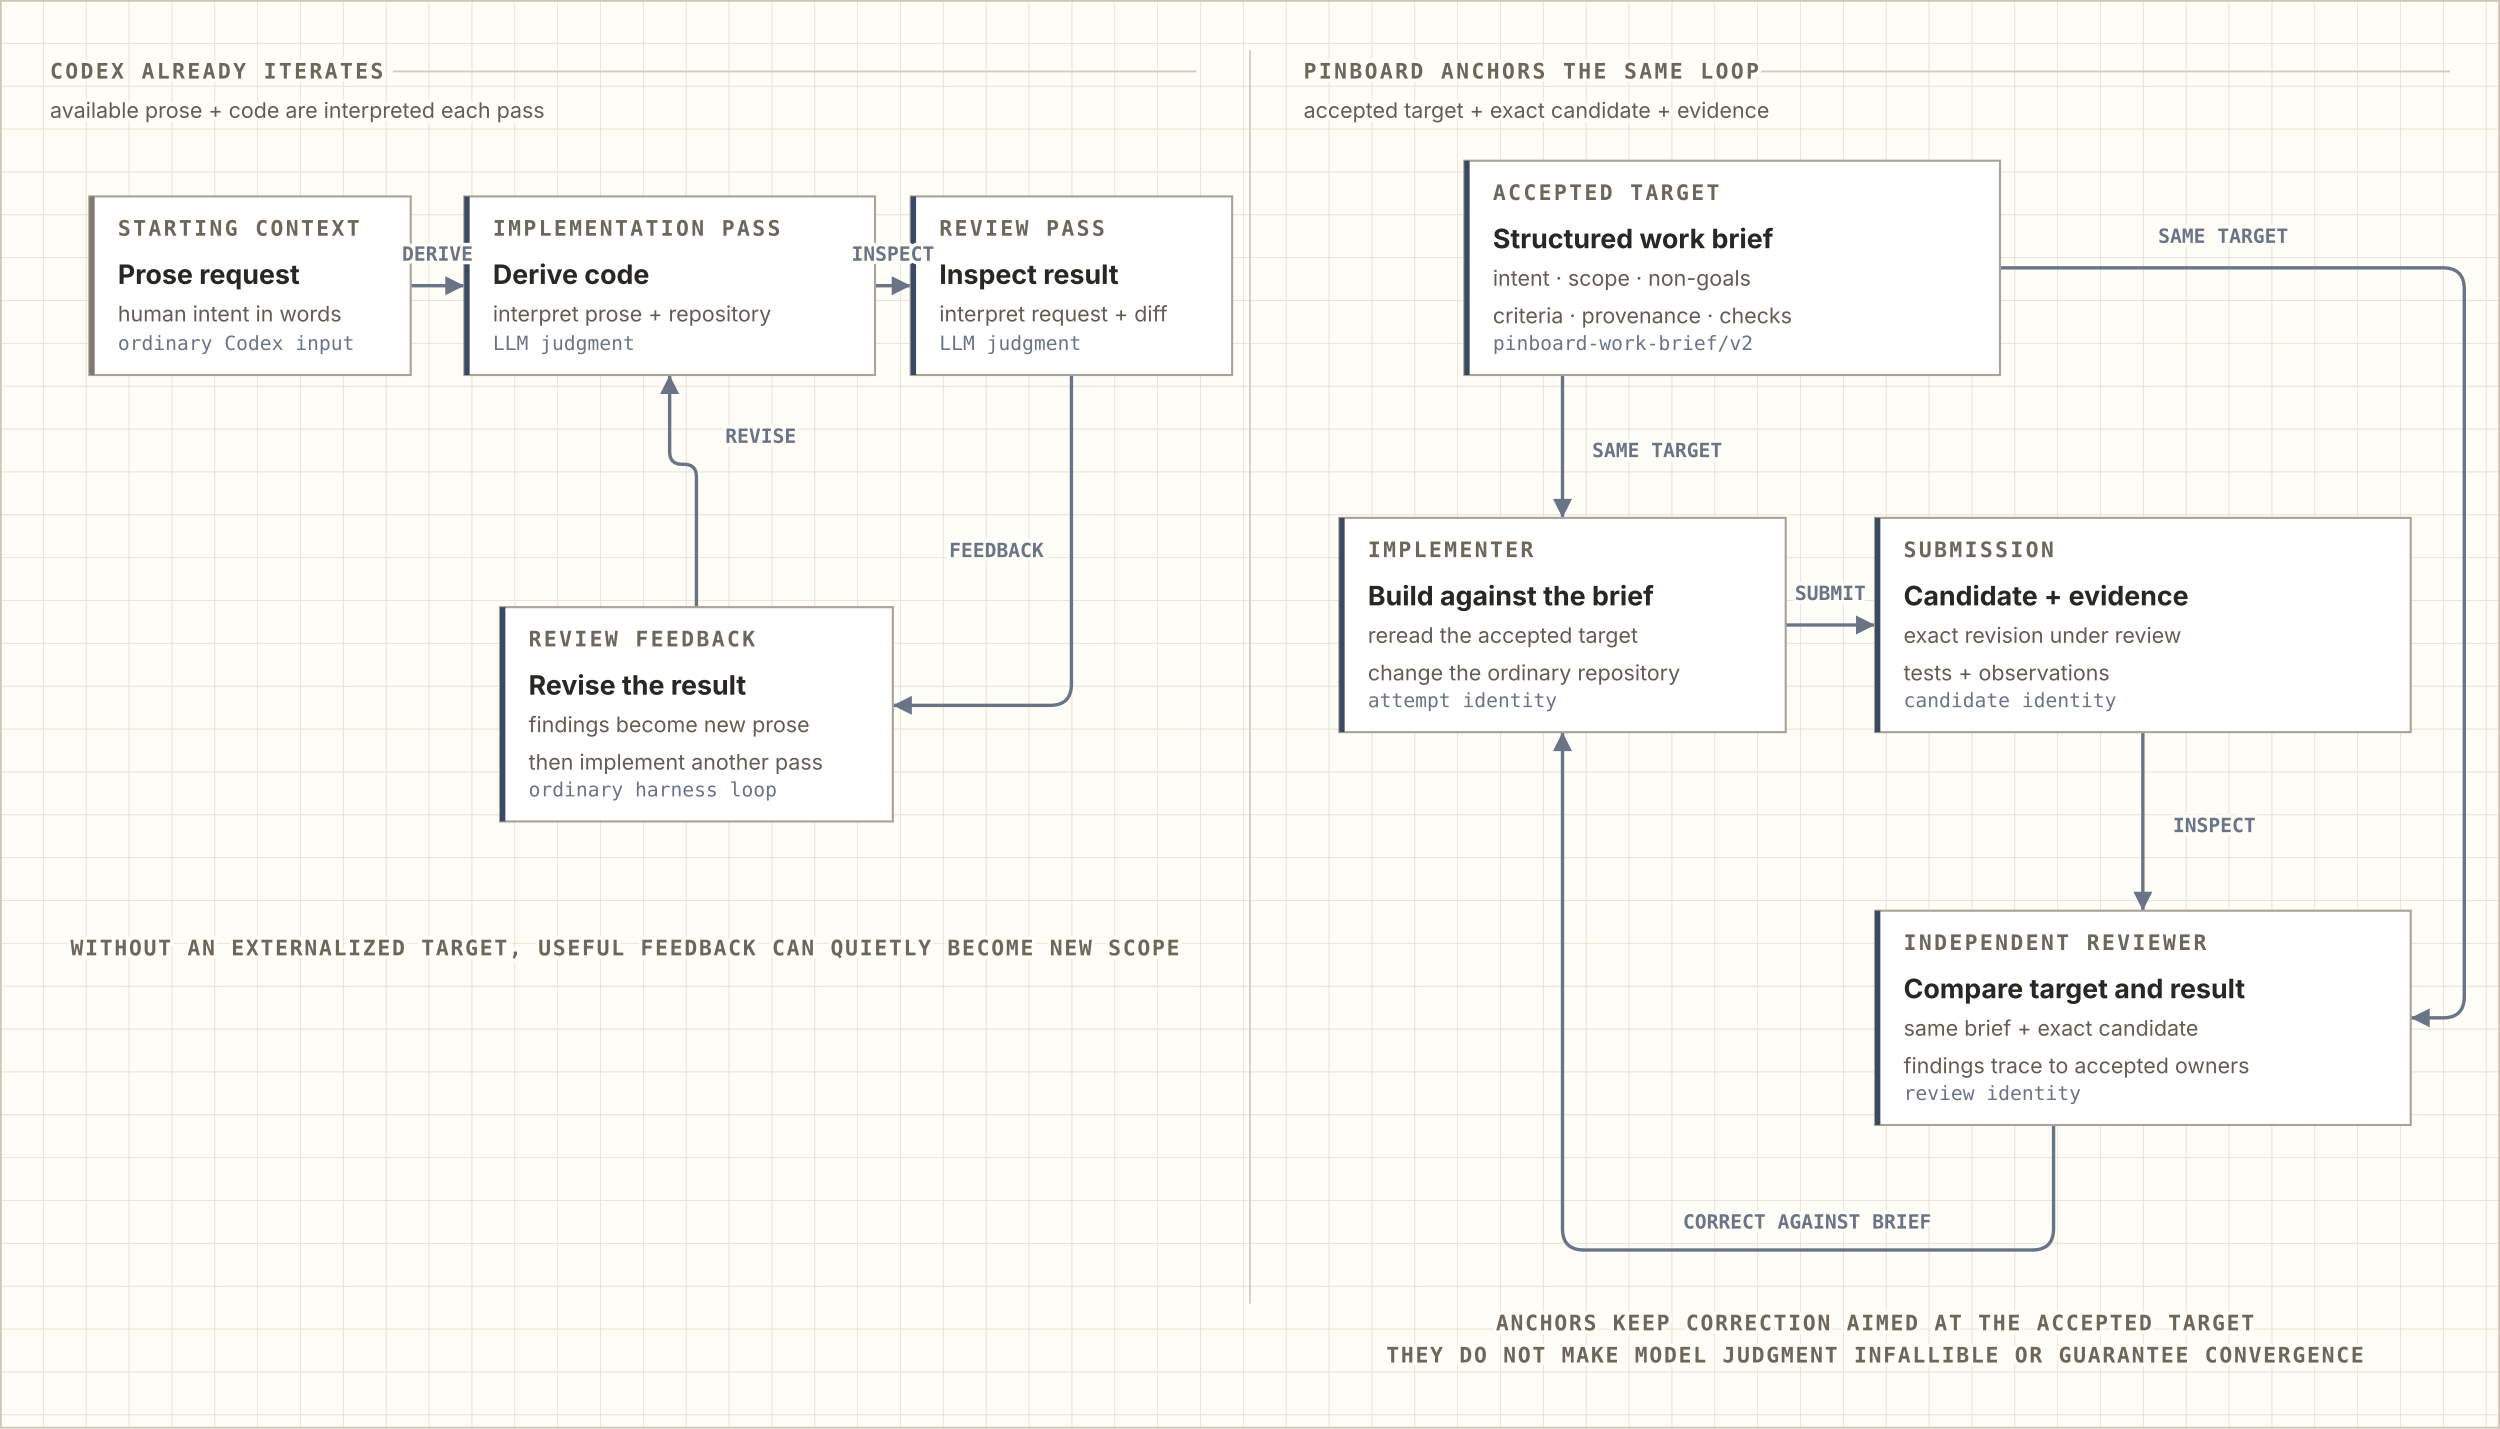
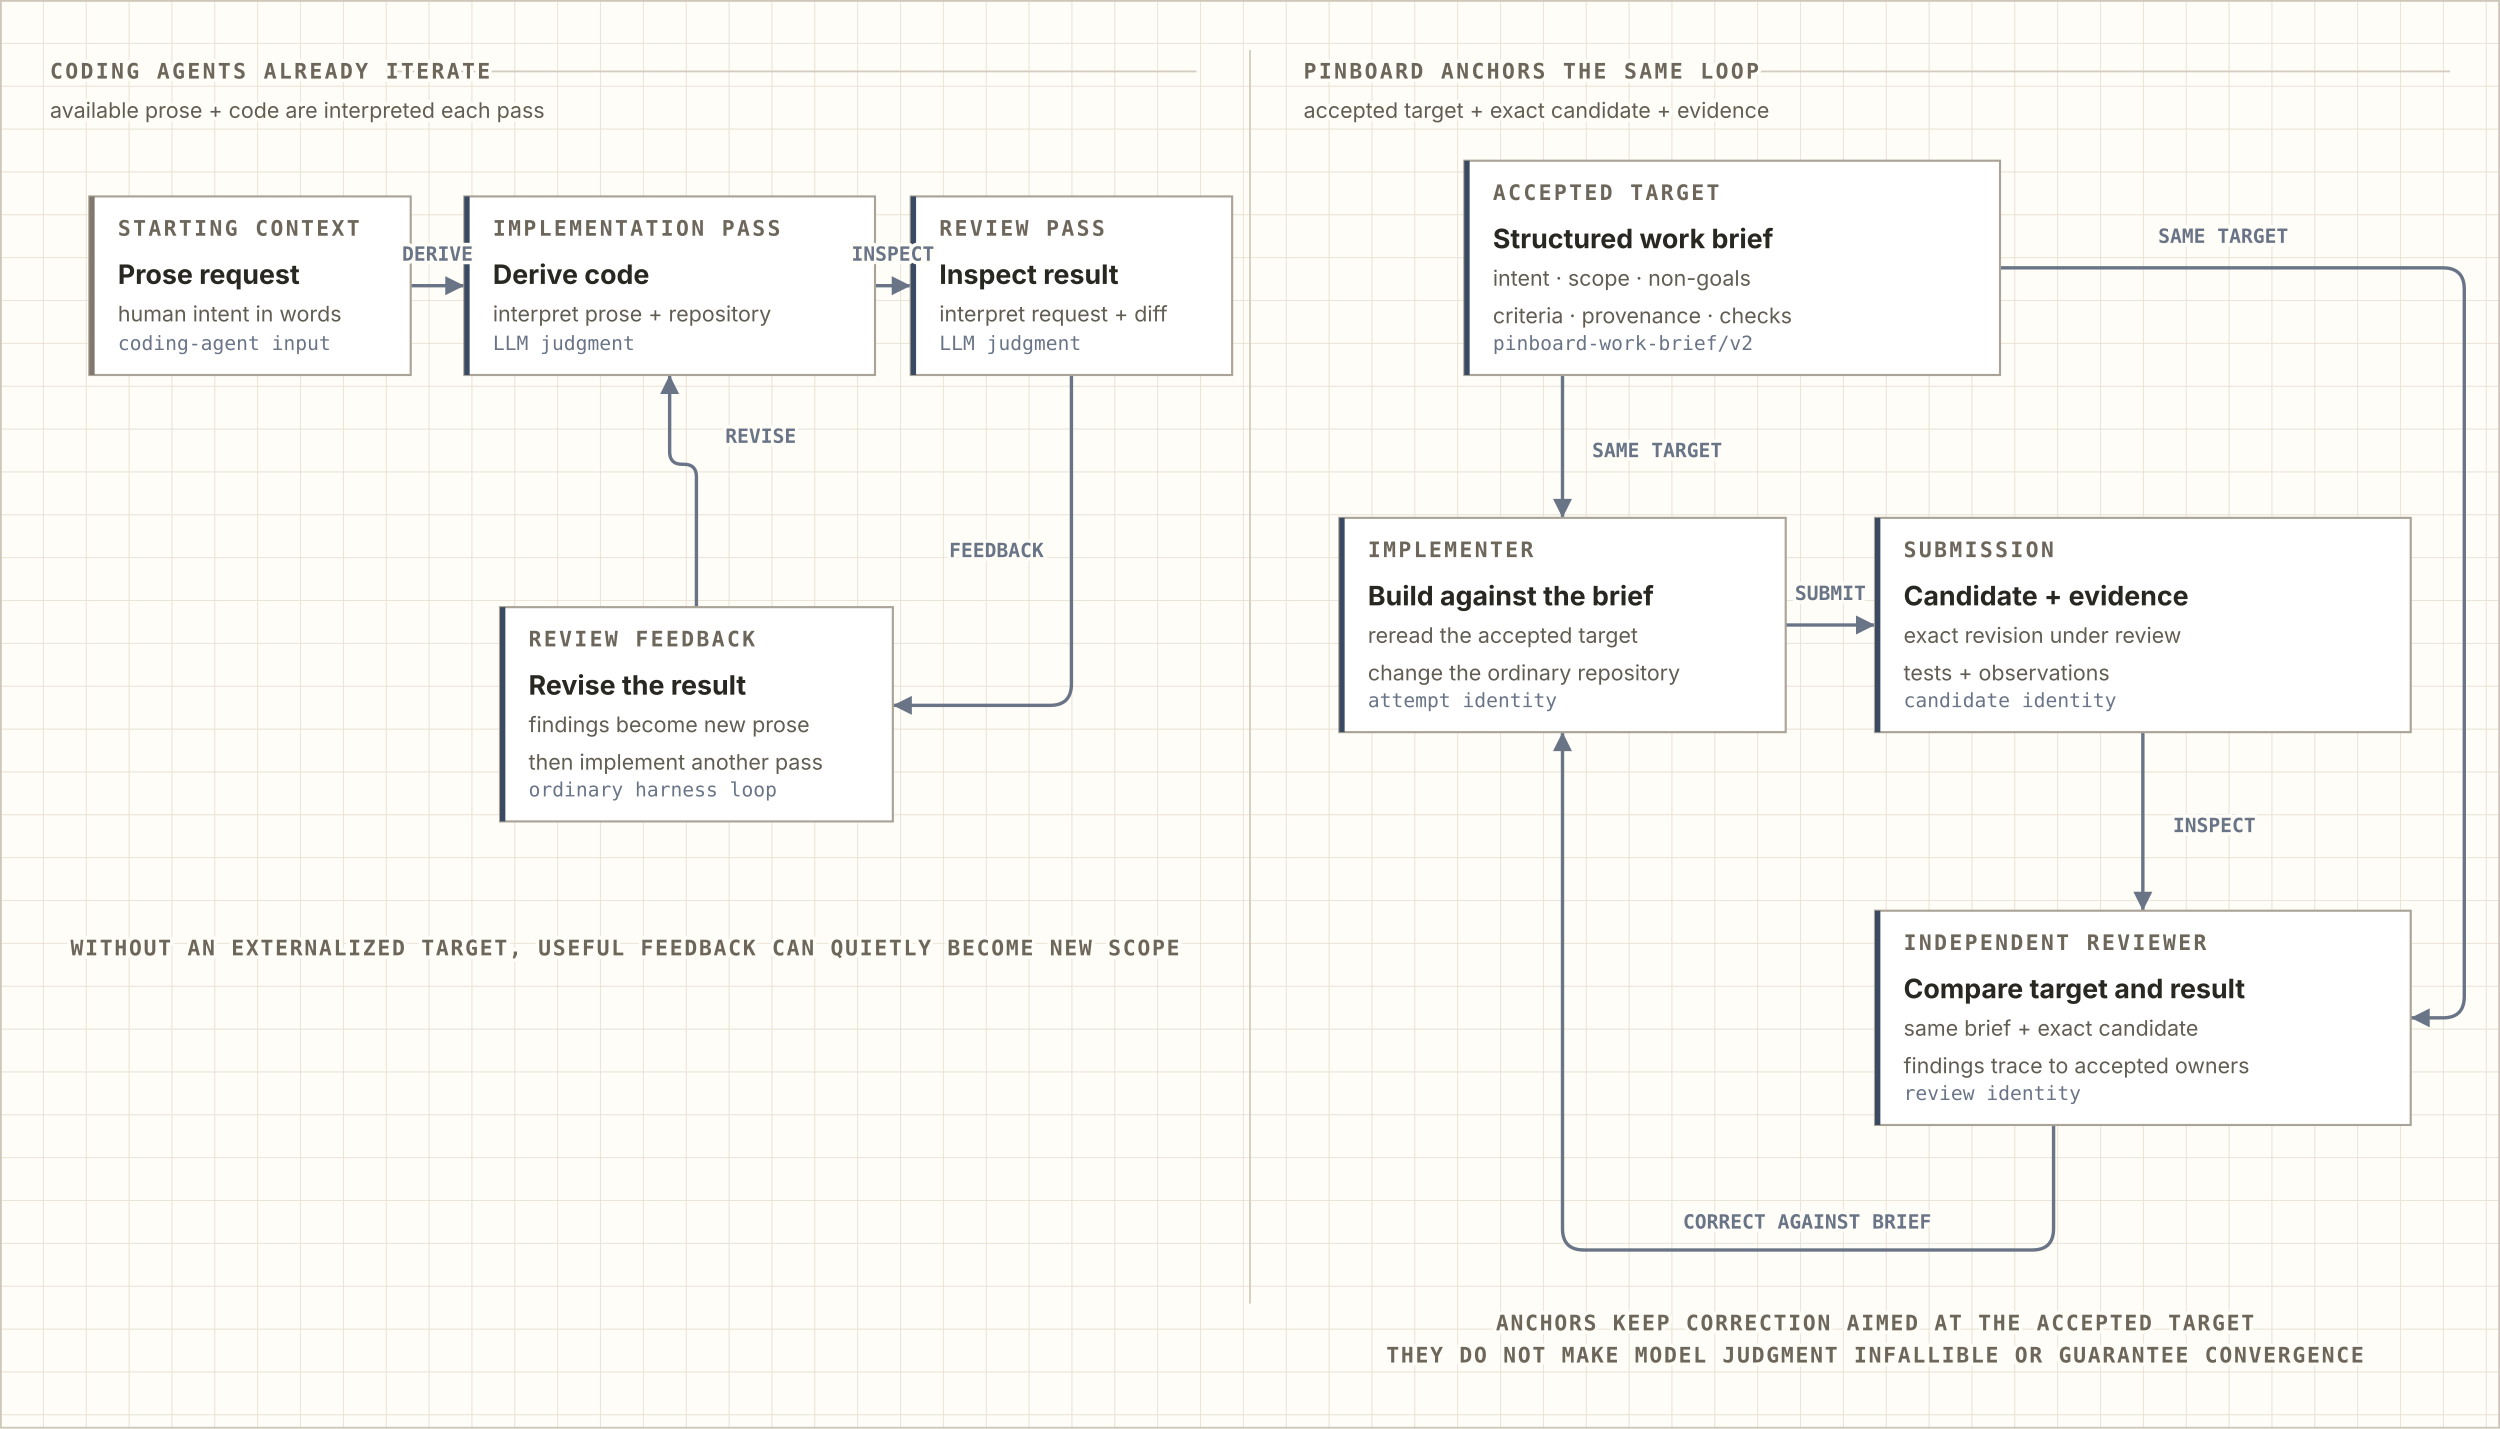
<svg xmlns="http://www.w3.org/2000/svg" role="img" aria-labelledby="title description" viewBox="0 0 1400 800">
  <defs>
    <pattern id="grid" width="24" height="24" patternUnits="userSpaceOnUse">
      <path d="M24 0H0V24" fill="none" stroke="#e8e1d5" stroke-width="1" />
    </pattern>
    <marker id="arrow" viewBox="0 0 10 10" refX="9" refY="5" markerWidth="7" markerHeight="7" orient="auto">
      <path d="M1 1L9 5L1 9Z" fill="#697487" />
    </marker>
    <style>
      text { font-family: ui-sans-serif, system-ui, -apple-system, BlinkMacSystemFont, "Segoe UI", sans-serif; fill: #292721; }
      .section-label, .box-label, .box-meta, .connector-label, .note-meta { font-family: ui-monospace, SFMono-Regular, Menlo, monospace; }
      .section-label, .box-label { font-size: 12px; font-weight: 700; letter-spacing: 0.11em; fill: #6d665b; }
      .section-subtitle { font-size: 12px; fill: #625d53; }
      .guide { stroke: #d3ccc0; stroke-width: 1; }
      .connector { fill: none; stroke: #697487; stroke-width: 1.9; stroke-linecap: round; }
      .connector-label { font-size: 11px; font-weight: 700; fill: #697487; }
      .box { fill: #fff; stroke: #aaa397; stroke-width: 1.2; }
      .box-title { font-size: 15px; font-weight: 700; }
      .box-body { font-size: 12px; fill: #625d53; }
      .box-meta { font-size: 11px; fill: #697487; }
      .note { fill: #625d53; }
      .note-meta { font-weight: 700; letter-spacing: 0.08em; fill: #6d665b; }
      .canvas-text { paint-order: stroke fill; stroke: #fffdf7; stroke-width: 4px; stroke-linejoin: round; }
    </style>
  </defs>
  <rect width="1400" height="800" fill="#fffdf7" />
  <rect width="1400" height="800" fill="url(#grid)" />
  <rect x="0.5" y="0.5" width="1399" height="799" fill="none" stroke="#cec7b9" />
  <line x1="220" y1="40" x2="670" y2="40" class="guide" />
  <line x1="980" y1="40" x2="1372" y2="40" class="guide" />
  <line x1="700" y1="28" x2="700" y2="730" class="guide" />
  <path d="M230 160L260 160" class="connector" marker-end="url(#arrow)" />
  <path d="M490 160L510 160" class="connector" marker-end="url(#arrow)" />
  <path d="M600 210L600 383Q600 395 588 395L500 395" class="connector" marker-end="url(#arrow)" />
  <path d="M390 340L390 267Q390 260 383 260L382 260Q375 260 375 253L375 210" class="connector" marker-end="url(#arrow)" />
  <path d="M875 210L875 290" class="connector" marker-end="url(#arrow)" />
  <path d="M1120 150L1368 150Q1380 150 1380 162L1380 558Q1380 570 1368 570L1350 570" class="connector" marker-end="url(#arrow)" />
  <path d="M1000 350L1050 350" class="connector" marker-end="url(#arrow)" />
  <path d="M1200 410L1200 510" class="connector" marker-end="url(#arrow)" />
  <path d="M1150 630L1150 688Q1150 700 1138 700L887 700Q875 700 875 688L875 410" class="connector" marker-end="url(#arrow)" />
  <rect x="50" y="110" width="180" height="100" class="box" />
  <rect x="50" y="110" width="3" height="100" fill="#81796f" />
  <rect x="260" y="110" width="230" height="100" class="box" />
  <rect x="260" y="110" width="3" height="100" fill="#394a62" />
  <rect x="510" y="110" width="180" height="100" class="box" />
  <rect x="510" y="110" width="3" height="100" fill="#394a62" />
  <rect x="280" y="340" width="220" height="120" class="box" />
  <rect x="280" y="340" width="3" height="120" fill="#394a62" />
  <rect x="820" y="90" width="300" height="120" class="box" />
  <rect x="820" y="90" width="3" height="120" fill="#394a62" />
  <rect x="750" y="290" width="250" height="120" class="box" />
  <rect x="750" y="290" width="3" height="120" fill="#394a62" />
  <rect x="1050" y="290" width="300" height="120" class="box" />
  <rect x="1050" y="290" width="3" height="120" fill="#394a62" />
  <rect x="1050" y="510" width="300" height="120" class="box" />
  <rect x="1050" y="510" width="3" height="120" fill="#394a62" />
-   <text x="28" y="44" class="section-label canvas-text">CODEX ALREADY ITERATES</text>
+   <text x="28" y="44" class="section-label canvas-text">CODING AGENTS ALREADY ITERATE</text>
  <text x="28" y="66" class="section-subtitle canvas-text">available prose + code are interpreted each pass</text>
  <text x="730" y="44" class="section-label canvas-text">PINBOARD ANCHORS THE SAME LOOP</text>
  <text x="730" y="66" class="section-subtitle canvas-text">accepted target + exact candidate + evidence</text>
  <text x="245" y="146" text-anchor="middle" class="connector-label canvas-text">DERIVE</text>
  <text x="500" y="146" text-anchor="middle" class="connector-label canvas-text">INSPECT</text>
  <text x="558" y="312" text-anchor="middle" class="connector-label canvas-text">FEEDBACK</text>
  <text x="426" y="248" text-anchor="middle" class="connector-label canvas-text">REVISE</text>
  <text x="928" y="256" text-anchor="middle" class="connector-label canvas-text">SAME TARGET</text>
  <text x="1245" y="136" text-anchor="middle" class="connector-label canvas-text">SAME TARGET</text>
  <text x="1025" y="336" text-anchor="middle" class="connector-label canvas-text">SUBMIT</text>
  <text x="1240" y="466" text-anchor="middle" class="connector-label canvas-text">INSPECT</text>
  <text x="1012" y="688" text-anchor="middle" class="connector-label canvas-text">CORRECT AGAINST BRIEF</text>
  <text x="66" y="132" class="box-label">STARTING CONTEXT</text>
  <text x="66" y="159" class="box-title">Prose request</text>
  <text x="66" y="180" class="box-body">human intent in words</text>
-   <text x="66" y="196" class="box-meta">ordinary Codex input</text>
+   <text x="66" y="196" class="box-meta">coding-agent input</text>
  <text x="276" y="132" class="box-label">IMPLEMENTATION PASS</text>
  <text x="276" y="159" class="box-title">Derive code</text>
  <text x="276" y="180" class="box-body">interpret prose + repository</text>
  <text x="276" y="196" class="box-meta">LLM judgment</text>
  <text x="526" y="132" class="box-label">REVIEW PASS</text>
  <text x="526" y="159" class="box-title">Inspect result</text>
  <text x="526" y="180" class="box-body">interpret request + diff</text>
  <text x="526" y="196" class="box-meta">LLM judgment</text>
  <text x="296" y="362" class="box-label">REVIEW FEEDBACK</text>
  <text x="296" y="389" class="box-title">Revise the result</text>
  <text x="296" y="410" class="box-body">findings become new prose</text>
  <text x="296" y="431" class="box-body">then implement another pass</text>
  <text x="296" y="446" class="box-meta">ordinary harness loop</text>
  <text x="836" y="112" class="box-label">ACCEPTED TARGET</text>
  <text x="836" y="139" class="box-title">Structured work brief</text>
  <text x="836" y="160" class="box-body">intent · scope · non-goals</text>
  <text x="836" y="181" class="box-body">criteria · provenance · checks</text>
  <text x="836" y="196" class="box-meta">pinboard-work-brief/v2</text>
  <text x="766" y="312" class="box-label">IMPLEMENTER</text>
  <text x="766" y="339" class="box-title">Build against the brief</text>
  <text x="766" y="360" class="box-body">reread the accepted target</text>
  <text x="766" y="381" class="box-body">change the ordinary repository</text>
  <text x="766" y="396" class="box-meta">attempt identity</text>
  <text x="1066" y="312" class="box-label">SUBMISSION</text>
  <text x="1066" y="339" class="box-title">Candidate + evidence</text>
  <text x="1066" y="360" class="box-body">exact revision under review</text>
  <text x="1066" y="381" class="box-body">tests + observations</text>
  <text x="1066" y="396" class="box-meta">candidate identity</text>
  <text x="1066" y="532" class="box-label">INDEPENDENT REVIEWER</text>
  <text x="1066" y="559" class="box-title">Compare target and result</text>
  <text x="1066" y="580" class="box-body">same brief + exact candidate</text>
  <text x="1066" y="601" class="box-body">findings trace to accepted owners</text>
  <text x="1066" y="616" class="box-meta">review identity</text>
  <text x="350" y="535" text-anchor="middle" font-size="12" class="note-meta canvas-text">WITHOUT AN EXTERNALIZED TARGET, USEFUL FEEDBACK CAN QUIETLY BECOME NEW SCOPE</text>
  <text x="1050" y="745" text-anchor="middle" font-size="12" class="note-meta canvas-text">ANCHORS KEEP CORRECTION AIMED AT THE ACCEPTED TARGET</text>
  <text x="1050" y="763" text-anchor="middle" font-size="12" class="note-meta canvas-text">THEY DO NOT MAKE MODEL JUDGMENT INFALLIBLE OR GUARANTEE CONVERGENCE</text>
</svg>
